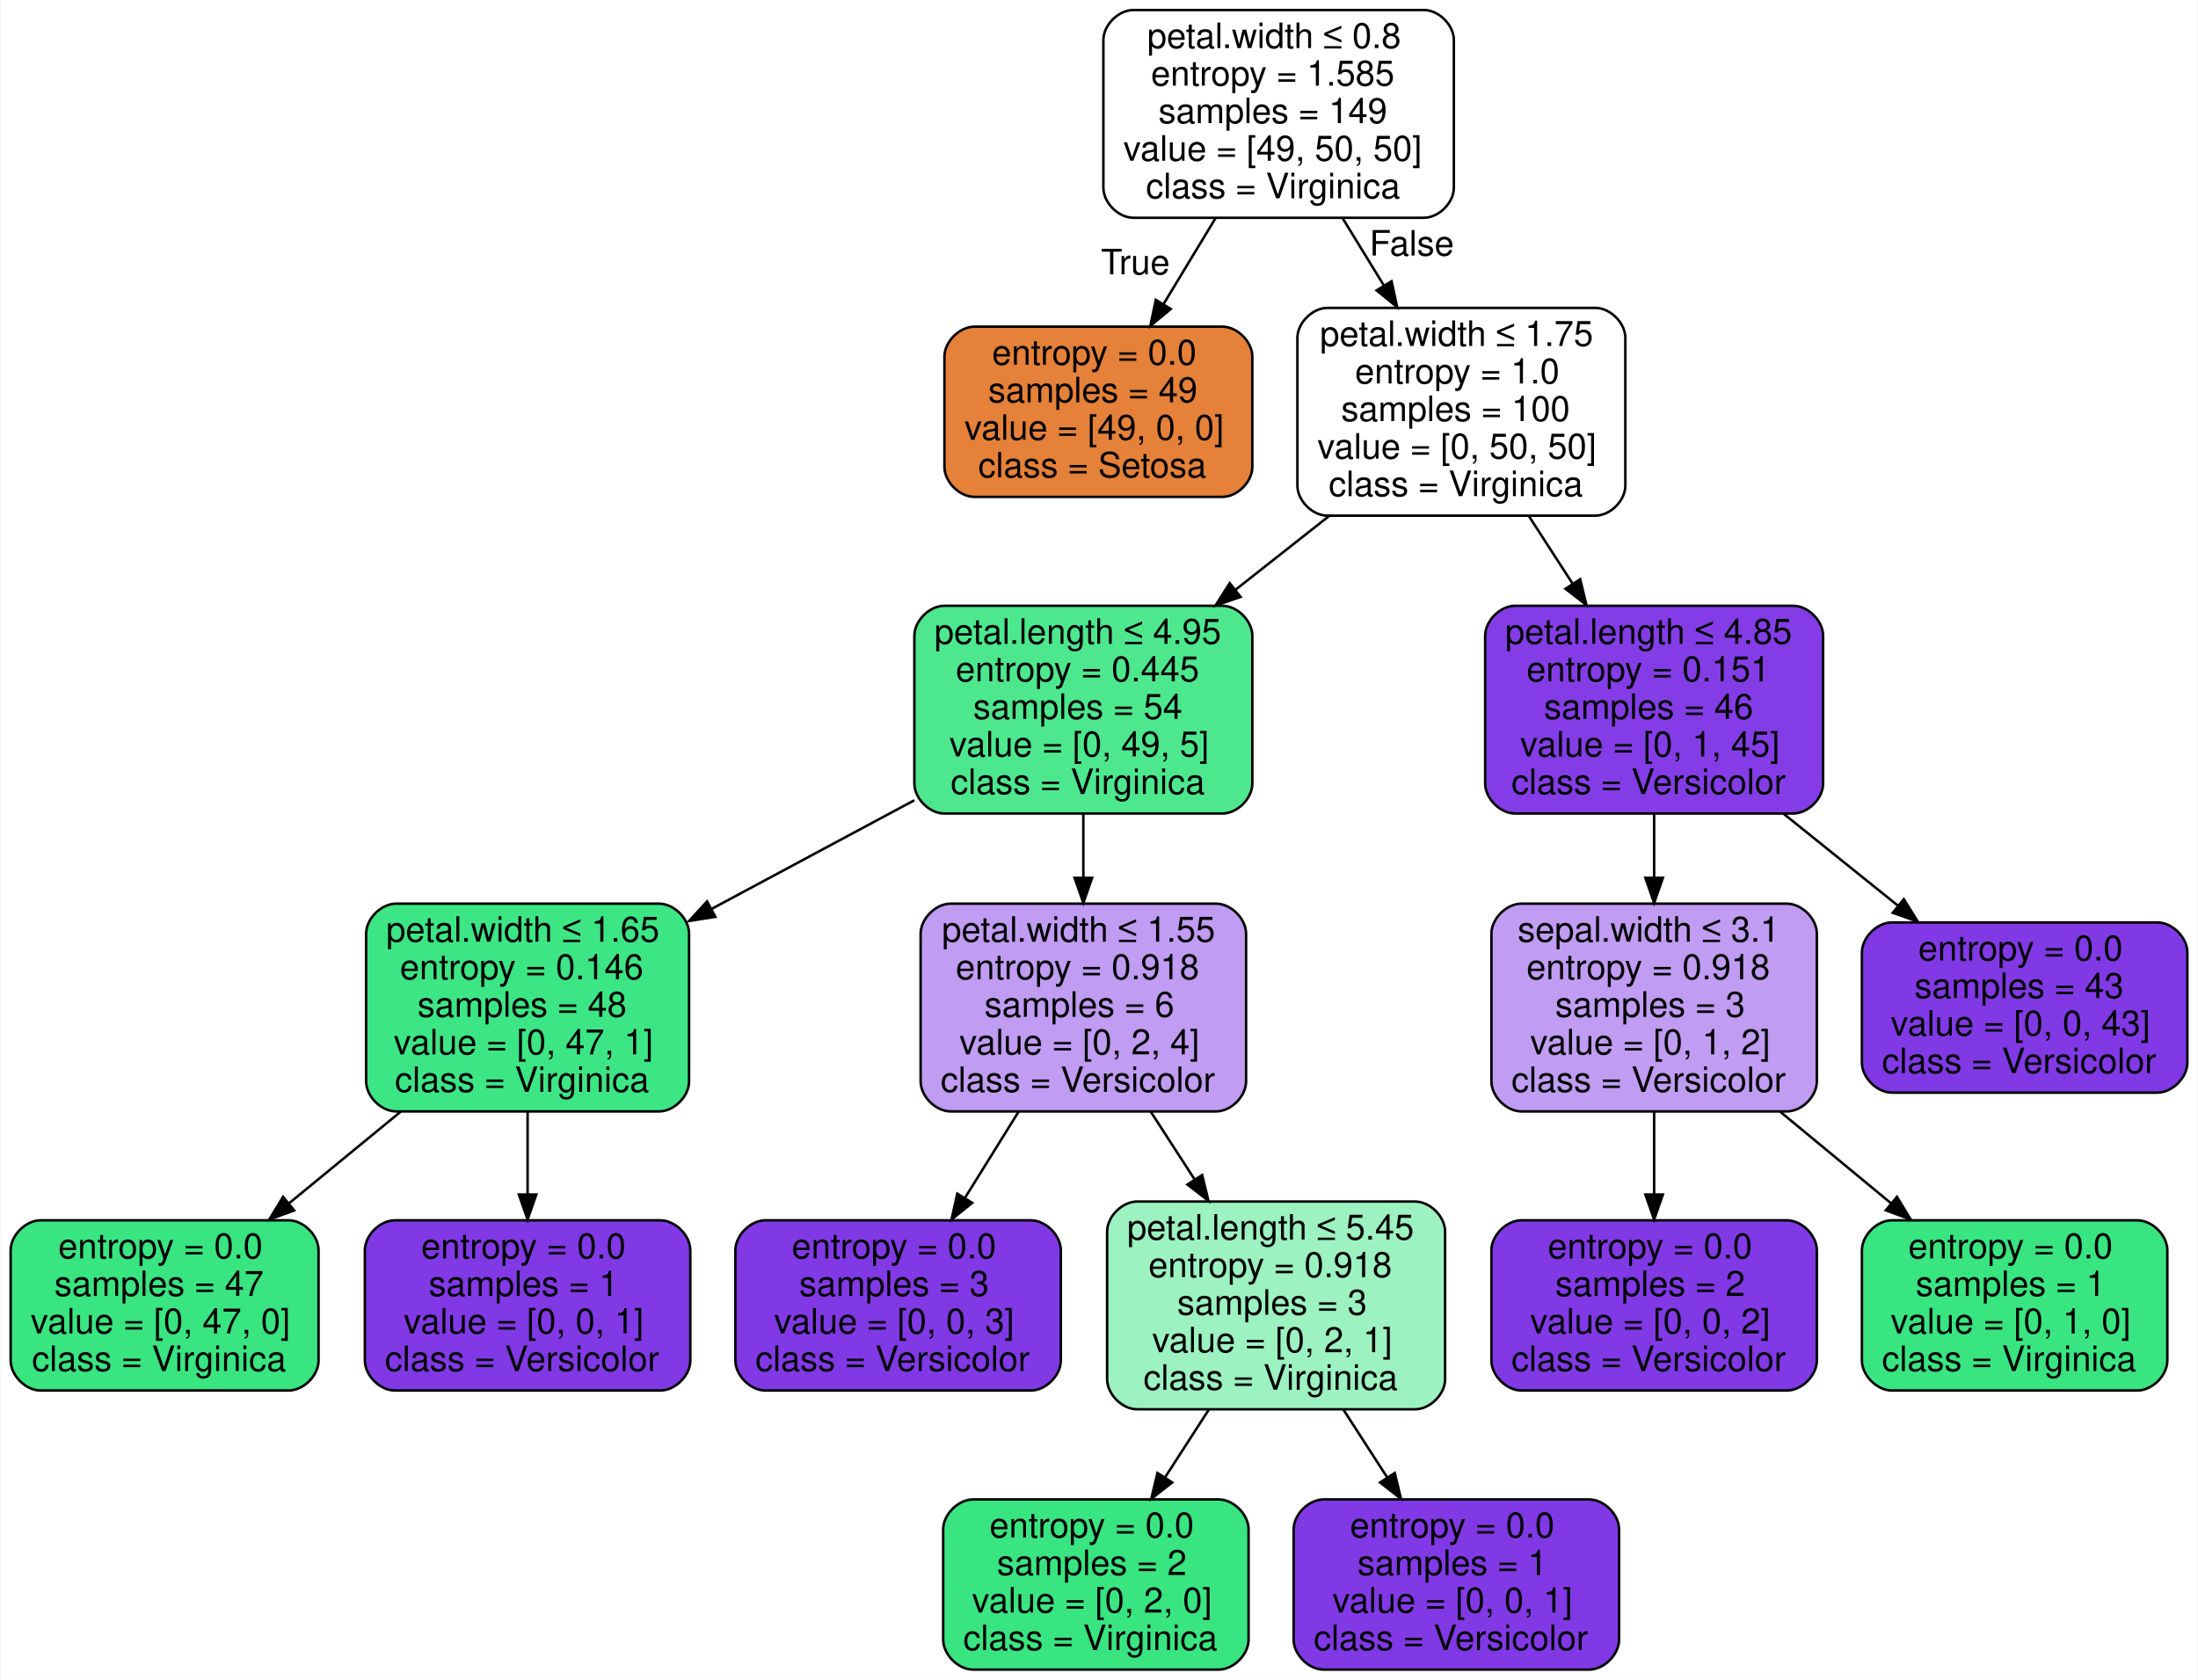
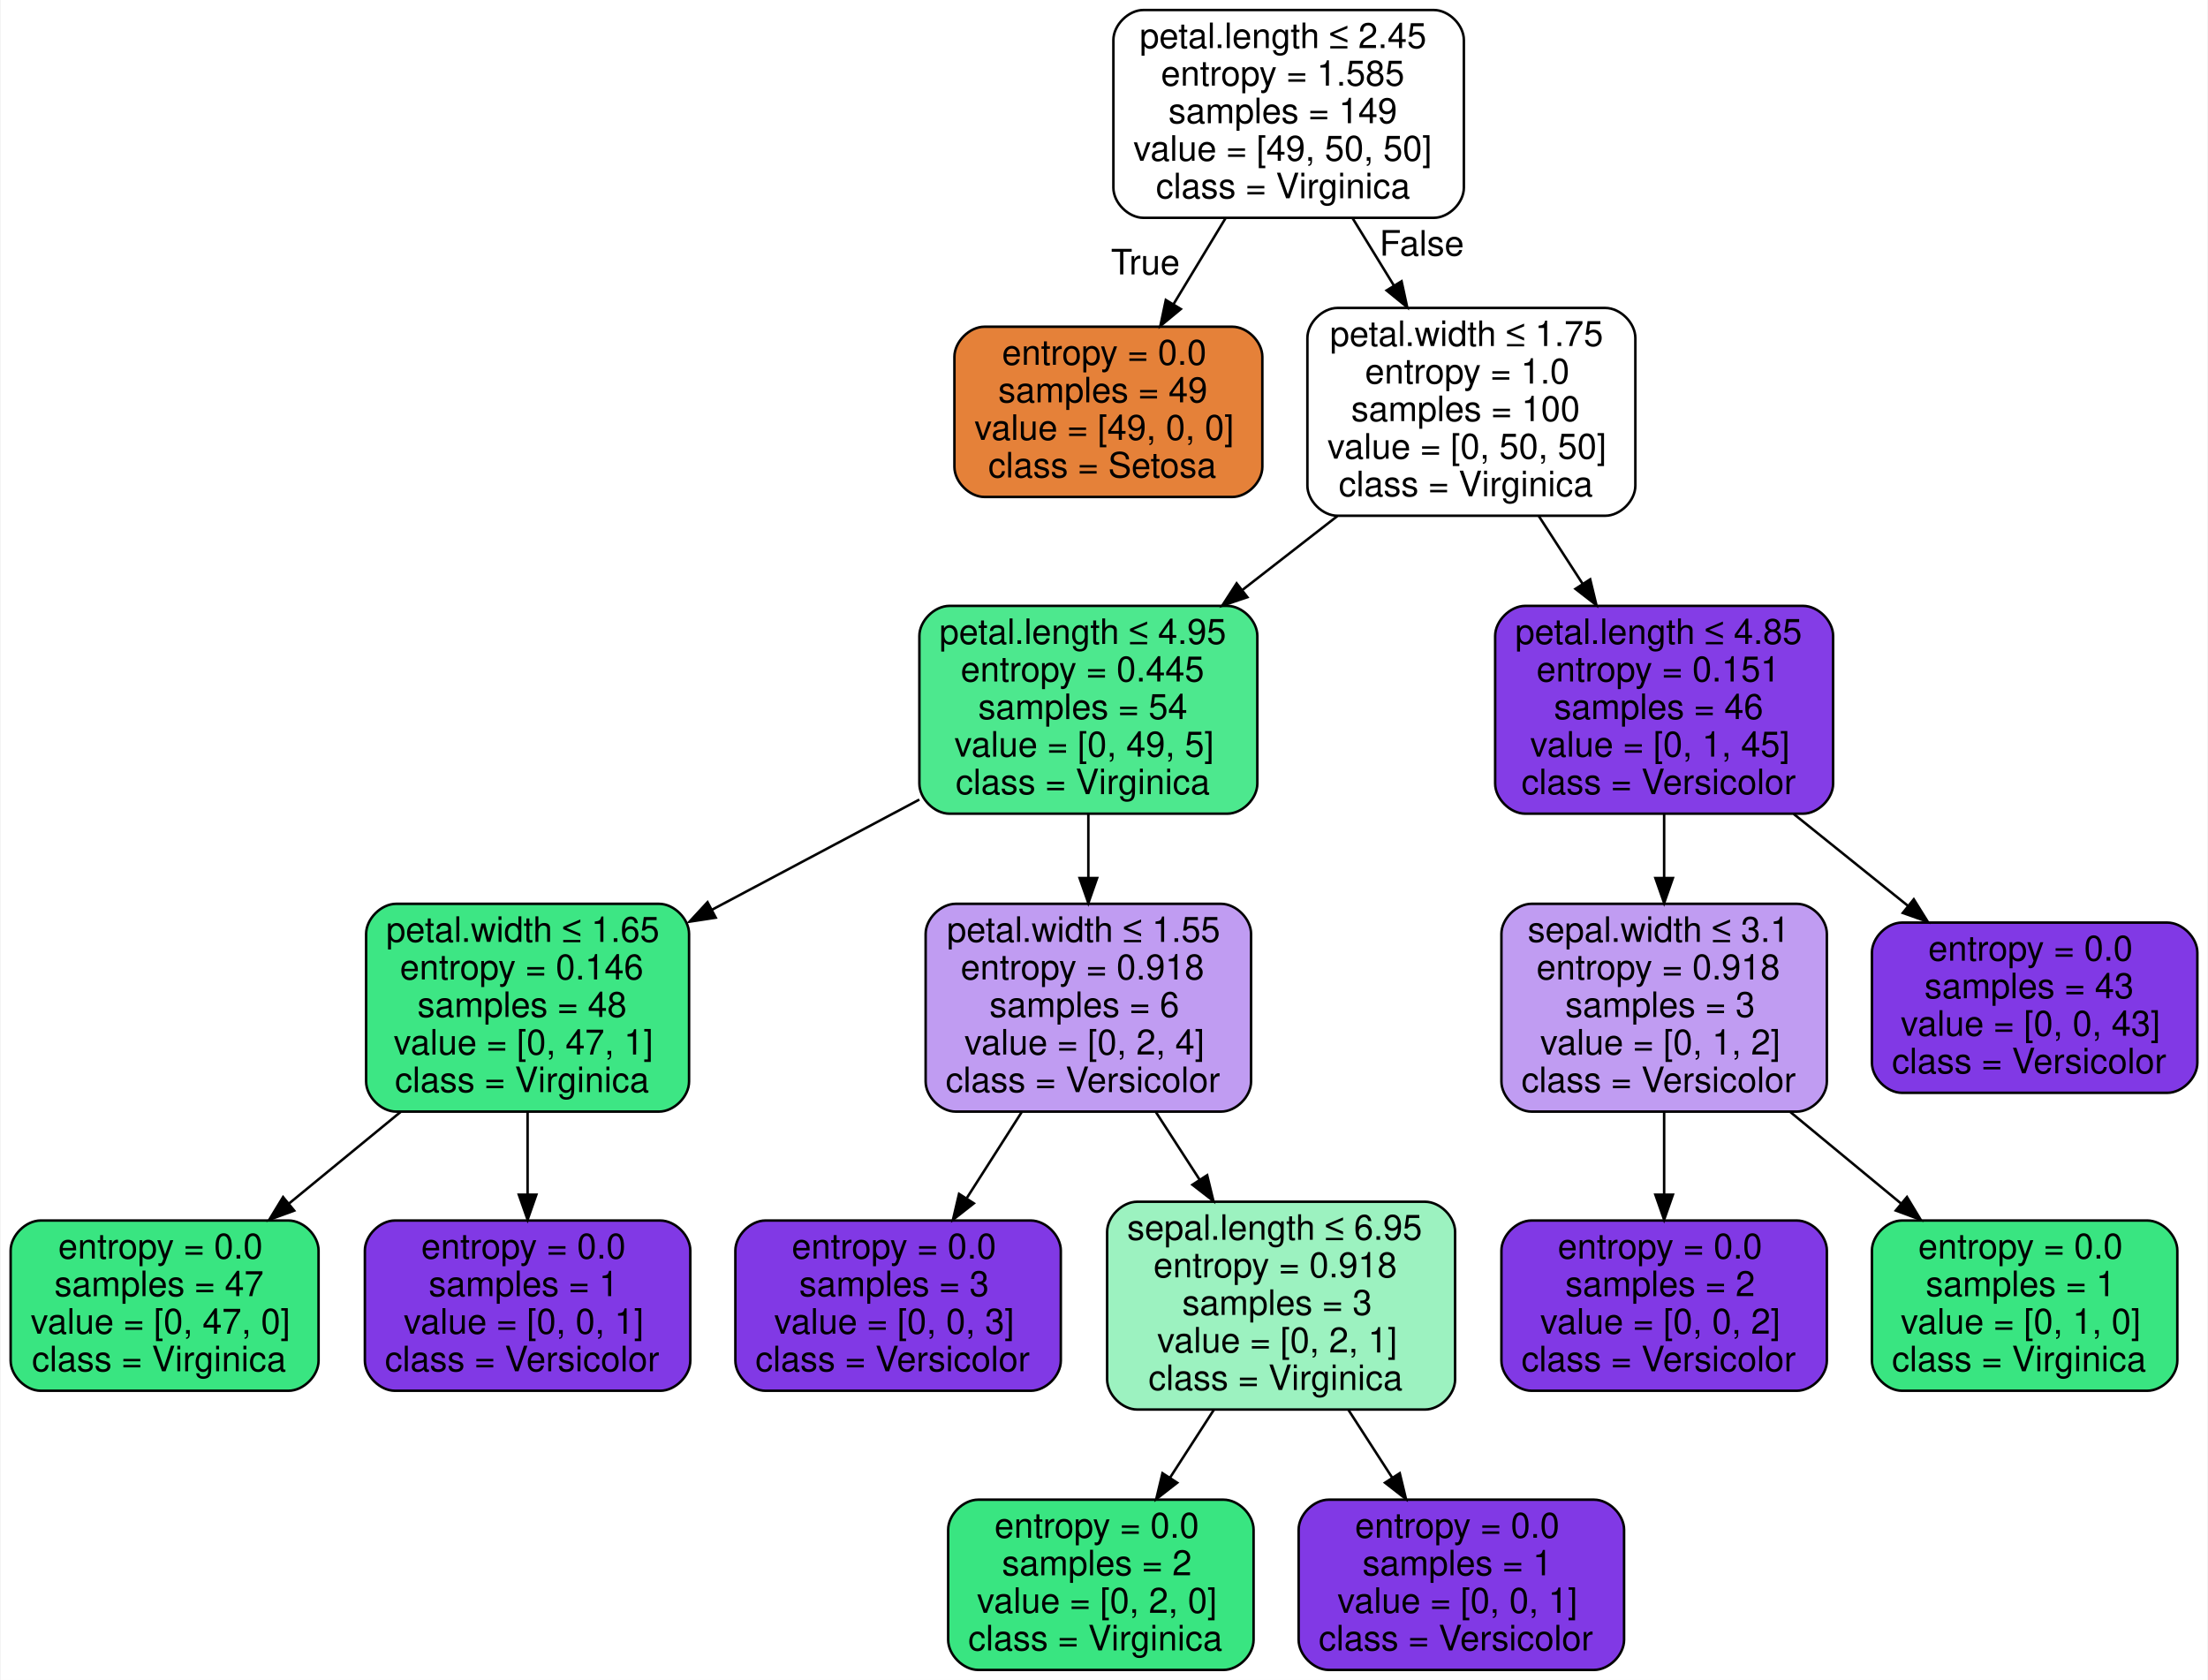
- <svg xmlns="http://www.w3.org/2000/svg" width="878pt" height="671pt" viewBox="0.00 0.00 877.50 671.00">
+ <svg xmlns="http://www.w3.org/2000/svg" width="882pt" height="671pt" viewBox="0.00 0.00 881.50 671.00">
  <g id="graph0" class="graph" transform="scale(1 1) rotate(0) translate(4 667)">
-     <polygon fill="#ffffff" stroke="transparent" points="-4,4 -4,-667 873.5,-667 873.5,4 -4,4" />
+     <polygon fill="#ffffff" stroke="transparent" points="-4,4 -4,-667 877.5,-667 877.5,4 -4,4" />
    <g id="node1" class="node">
-       <path fill="#ffffff" stroke="#000000" d="M564.5,-663C564.5,-663 448.5,-663 448.5,-663 442.5,-663 436.5,-657 436.5,-651 436.5,-651 436.5,-592 436.5,-592 436.5,-586 442.5,-580 448.5,-580 448.5,-580 564.5,-580 564.5,-580 570.5,-580 576.5,-586 576.5,-592 576.5,-592 576.5,-651 576.5,-651 576.5,-657 570.5,-663 564.5,-663" />
-       <text text-anchor="start" x="454" y="-647.8" font-family="Helvetica,sans-Serif" font-size="14.00" fill="#000000">petal.width ≤ 0.8</text>
-       <text text-anchor="start" x="455.5" y="-632.8" font-family="Helvetica,sans-Serif" font-size="14.00" fill="#000000">entropy = 1.585</text>
-       <text text-anchor="start" x="458.5" y="-617.8" font-family="Helvetica,sans-Serif" font-size="14.00" fill="#000000">samples = 149</text>
-       <text text-anchor="start" x="444.5" y="-602.8" font-family="Helvetica,sans-Serif" font-size="14.00" fill="#000000">value = [49, 50, 50]</text>
-       <text text-anchor="start" x="453.5" y="-587.8" font-family="Helvetica,sans-Serif" font-size="14.00" fill="#000000">class = Virginica</text>
+       <path fill="#ffffff" stroke="#000000" d="M568.5,-663C568.5,-663 452.5,-663 452.5,-663 446.5,-663 440.5,-657 440.5,-651 440.5,-651 440.5,-592 440.5,-592 440.5,-586 446.5,-580 452.5,-580 452.5,-580 568.5,-580 568.5,-580 574.5,-580 580.5,-586 580.5,-592 580.5,-592 580.5,-651 580.5,-651 580.5,-657 574.5,-663 568.5,-663" />
+       <text text-anchor="start" x="451" y="-647.8" font-family="Helvetica,sans-Serif" font-size="14.00" fill="#000000">petal.length ≤ 2.45</text>
+       <text text-anchor="start" x="459.5" y="-632.8" font-family="Helvetica,sans-Serif" font-size="14.00" fill="#000000">entropy = 1.585</text>
+       <text text-anchor="start" x="462.5" y="-617.8" font-family="Helvetica,sans-Serif" font-size="14.00" fill="#000000">samples = 149</text>
+       <text text-anchor="start" x="448.5" y="-602.8" font-family="Helvetica,sans-Serif" font-size="14.00" fill="#000000">value = [49, 50, 50]</text>
+       <text text-anchor="start" x="457.5" y="-587.8" font-family="Helvetica,sans-Serif" font-size="14.00" fill="#000000">class = Virginica</text>
    </g>
    <g id="node2" class="node">
-       <path fill="#e58139" stroke="#000000" d="M484,-536.5C484,-536.5 385,-536.5 385,-536.5 379,-536.5 373,-530.5 373,-524.5 373,-524.5 373,-480.5 373,-480.5 373,-474.5 379,-468.5 385,-468.5 385,-468.5 484,-468.5 484,-468.5 490,-468.5 496,-474.5 496,-480.5 496,-480.5 496,-524.5 496,-524.5 496,-530.5 490,-536.5 484,-536.5" />
-       <text text-anchor="start" x="392" y="-521.3" font-family="Helvetica,sans-Serif" font-size="14.00" fill="#000000">entropy = 0.0</text>
-       <text text-anchor="start" x="390.5" y="-506.3" font-family="Helvetica,sans-Serif" font-size="14.00" fill="#000000">samples = 49</text>
-       <text text-anchor="start" x="381" y="-491.3" font-family="Helvetica,sans-Serif" font-size="14.00" fill="#000000">value = [49, 0, 0]</text>
-       <text text-anchor="start" x="386.5" y="-476.3" font-family="Helvetica,sans-Serif" font-size="14.00" fill="#000000">class = Setosa</text>
+       <path fill="#e58139" stroke="#000000" d="M488,-536.5C488,-536.5 389,-536.5 389,-536.5 383,-536.5 377,-530.5 377,-524.5 377,-524.5 377,-480.5 377,-480.5 377,-474.5 383,-468.5 389,-468.5 389,-468.5 488,-468.5 488,-468.5 494,-468.5 500,-474.5 500,-480.5 500,-480.5 500,-524.5 500,-524.5 500,-530.5 494,-536.5 488,-536.5" />
+       <text text-anchor="start" x="396" y="-521.3" font-family="Helvetica,sans-Serif" font-size="14.00" fill="#000000">entropy = 0.0</text>
+       <text text-anchor="start" x="394.5" y="-506.3" font-family="Helvetica,sans-Serif" font-size="14.00" fill="#000000">samples = 49</text>
+       <text text-anchor="start" x="385" y="-491.3" font-family="Helvetica,sans-Serif" font-size="14.00" fill="#000000">value = [49, 0, 0]</text>
+       <text text-anchor="start" x="390.5" y="-476.3" font-family="Helvetica,sans-Serif" font-size="14.00" fill="#000000">class = Setosa</text>
    </g>
    <g id="edge1" class="edge">
-       <path fill="none" stroke="#000000" d="M481.318,-579.88C474.598,-568.774 467.324,-556.751 460.559,-545.569" />
-       <polygon fill="#000000" stroke="#000000" points="463.433,-543.559 455.262,-536.815 457.444,-547.183 463.433,-543.559" />
-       <text text-anchor="middle" x="449.288" y="-557.391" font-family="Helvetica,sans-Serif" font-size="14.00" fill="#000000">True</text>
+       <path fill="none" stroke="#000000" d="M485.318,-579.88C478.598,-568.774 471.324,-556.751 464.559,-545.569" />
+       <polygon fill="#000000" stroke="#000000" points="467.433,-543.559 459.262,-536.815 461.444,-547.183 467.433,-543.559" />
+       <text text-anchor="middle" x="453.288" y="-557.391" font-family="Helvetica,sans-Serif" font-size="14.00" fill="#000000">True</text>
    </g>
    <g id="node3" class="node">
-       <path fill="#ffffff" stroke="#000000" d="M633,-544C633,-544 526,-544 526,-544 520,-544 514,-538 514,-532 514,-532 514,-473 514,-473 514,-467 520,-461 526,-461 526,-461 633,-461 633,-461 639,-461 645,-467 645,-473 645,-473 645,-532 645,-532 645,-538 639,-544 633,-544" />
-       <text text-anchor="start" x="523" y="-528.8" font-family="Helvetica,sans-Serif" font-size="14.00" fill="#000000">petal.width ≤ 1.75</text>
-       <text text-anchor="start" x="537" y="-513.8" font-family="Helvetica,sans-Serif" font-size="14.00" fill="#000000">entropy = 1.0</text>
-       <text text-anchor="start" x="531.5" y="-498.8" font-family="Helvetica,sans-Serif" font-size="14.00" fill="#000000">samples = 100</text>
-       <text text-anchor="start" x="522" y="-483.8" font-family="Helvetica,sans-Serif" font-size="14.00" fill="#000000">value = [0, 50, 50]</text>
-       <text text-anchor="start" x="526.5" y="-468.8" font-family="Helvetica,sans-Serif" font-size="14.00" fill="#000000">class = Virginica</text>
+       <path fill="#ffffff" stroke="#000000" d="M637,-544C637,-544 530,-544 530,-544 524,-544 518,-538 518,-532 518,-532 518,-473 518,-473 518,-467 524,-461 530,-461 530,-461 637,-461 637,-461 643,-461 649,-467 649,-473 649,-473 649,-532 649,-532 649,-538 643,-544 637,-544" />
+       <text text-anchor="start" x="527" y="-528.8" font-family="Helvetica,sans-Serif" font-size="14.00" fill="#000000">petal.width ≤ 1.75</text>
+       <text text-anchor="start" x="541" y="-513.8" font-family="Helvetica,sans-Serif" font-size="14.00" fill="#000000">entropy = 1.0</text>
+       <text text-anchor="start" x="535.5" y="-498.8" font-family="Helvetica,sans-Serif" font-size="14.00" fill="#000000">samples = 100</text>
+       <text text-anchor="start" x="526" y="-483.8" font-family="Helvetica,sans-Serif" font-size="14.00" fill="#000000">value = [0, 50, 50]</text>
+       <text text-anchor="start" x="530.5" y="-468.8" font-family="Helvetica,sans-Serif" font-size="14.00" fill="#000000">class = Virginica</text>
    </g>
    <g id="edge2" class="edge">
-       <path fill="none" stroke="#000000" d="M532.032,-579.88C537.391,-571.143 543.098,-561.84 548.628,-552.825" />
-       <polygon fill="#000000" stroke="#000000" points="551.614,-554.652 553.859,-544.298 545.647,-550.992 551.614,-554.652" />
-       <text text-anchor="middle" x="559.684" y="-564.91" font-family="Helvetica,sans-Serif" font-size="14.00" fill="#000000">False</text>
+       <path fill="none" stroke="#000000" d="M536.032,-579.88C541.391,-571.143 547.098,-561.84 552.628,-552.825" />
+       <polygon fill="#000000" stroke="#000000" points="555.614,-554.652 557.859,-544.298 549.647,-550.992 555.614,-554.652" />
+       <text text-anchor="middle" x="563.684" y="-564.91" font-family="Helvetica,sans-Serif" font-size="14.00" fill="#000000">False</text>
    </g>
    <g id="node4" class="node">
-       <path fill="#4de88e" stroke="#000000" d="M484,-425C484,-425 373,-425 373,-425 367,-425 361,-419 361,-413 361,-413 361,-354 361,-354 361,-348 367,-342 373,-342 373,-342 484,-342 484,-342 490,-342 496,-348 496,-354 496,-354 496,-413 496,-413 496,-419 490,-425 484,-425" />
-       <text text-anchor="start" x="369" y="-409.8" font-family="Helvetica,sans-Serif" font-size="14.00" fill="#000000">petal.length ≤ 4.95</text>
-       <text text-anchor="start" x="377.5" y="-394.8" font-family="Helvetica,sans-Serif" font-size="14.00" fill="#000000">entropy = 0.445</text>
-       <text text-anchor="start" x="384.5" y="-379.8" font-family="Helvetica,sans-Serif" font-size="14.00" fill="#000000">samples = 54</text>
-       <text text-anchor="start" x="375" y="-364.8" font-family="Helvetica,sans-Serif" font-size="14.00" fill="#000000">value = [0, 49, 5]</text>
-       <text text-anchor="start" x="375.5" y="-349.8" font-family="Helvetica,sans-Serif" font-size="14.00" fill="#000000">class = Virginica</text>
+       <path fill="#4de88e" stroke="#000000" d="M486,-425C486,-425 375,-425 375,-425 369,-425 363,-419 363,-413 363,-413 363,-354 363,-354 363,-348 369,-342 375,-342 375,-342 486,-342 486,-342 492,-342 498,-348 498,-354 498,-354 498,-413 498,-413 498,-419 492,-425 486,-425" />
+       <text text-anchor="start" x="371" y="-409.8" font-family="Helvetica,sans-Serif" font-size="14.00" fill="#000000">petal.length ≤ 4.95</text>
+       <text text-anchor="start" x="379.5" y="-394.8" font-family="Helvetica,sans-Serif" font-size="14.00" fill="#000000">entropy = 0.445</text>
+       <text text-anchor="start" x="386.5" y="-379.8" font-family="Helvetica,sans-Serif" font-size="14.00" fill="#000000">samples = 54</text>
+       <text text-anchor="start" x="377" y="-364.8" font-family="Helvetica,sans-Serif" font-size="14.00" fill="#000000">value = [0, 49, 5]</text>
+       <text text-anchor="start" x="377.5" y="-349.8" font-family="Helvetica,sans-Serif" font-size="14.00" fill="#000000">class = Virginica</text>
    </g>
    <g id="edge3" class="edge">
-       <path fill="none" stroke="#000000" d="M526.688,-460.88C514.618,-451.368 501.696,-441.184 489.321,-431.432" />
-       <polygon fill="#000000" stroke="#000000" points="491.303,-428.538 481.283,-425.097 486.97,-434.036 491.303,-428.538" />
+       <path fill="none" stroke="#000000" d="M529.988,-460.88C517.759,-451.368 504.666,-441.184 492.127,-431.432" />
+       <polygon fill="#000000" stroke="#000000" points="494.024,-428.474 483.982,-425.097 489.726,-433.999 494.024,-428.474" />
    </g>
    <g id="node13" class="node">
-       <path fill="#843de6" stroke="#000000" d="M712,-425C712,-425 601,-425 601,-425 595,-425 589,-419 589,-413 589,-413 589,-354 589,-354 589,-348 595,-342 601,-342 601,-342 712,-342 712,-342 718,-342 724,-348 724,-354 724,-354 724,-413 724,-413 724,-419 718,-425 712,-425" />
-       <text text-anchor="start" x="597" y="-409.8" font-family="Helvetica,sans-Serif" font-size="14.00" fill="#000000">petal.length ≤ 4.85</text>
-       <text text-anchor="start" x="605.5" y="-394.8" font-family="Helvetica,sans-Serif" font-size="14.00" fill="#000000">entropy = 0.151</text>
-       <text text-anchor="start" x="612.5" y="-379.8" font-family="Helvetica,sans-Serif" font-size="14.00" fill="#000000">samples = 46</text>
-       <text text-anchor="start" x="603" y="-364.8" font-family="Helvetica,sans-Serif" font-size="14.00" fill="#000000">value = [0, 1, 45]</text>
-       <text text-anchor="start" x="599.5" y="-349.8" font-family="Helvetica,sans-Serif" font-size="14.00" fill="#000000">class = Versicolor</text>
+       <path fill="#843de6" stroke="#000000" d="M716,-425C716,-425 605,-425 605,-425 599,-425 593,-419 593,-413 593,-413 593,-354 593,-354 593,-348 599,-342 605,-342 605,-342 716,-342 716,-342 722,-342 728,-348 728,-354 728,-354 728,-413 728,-413 728,-419 722,-425 716,-425" />
+       <text text-anchor="start" x="601" y="-409.8" font-family="Helvetica,sans-Serif" font-size="14.00" fill="#000000">petal.length ≤ 4.85</text>
+       <text text-anchor="start" x="609.5" y="-394.8" font-family="Helvetica,sans-Serif" font-size="14.00" fill="#000000">entropy = 0.151</text>
+       <text text-anchor="start" x="616.5" y="-379.8" font-family="Helvetica,sans-Serif" font-size="14.00" fill="#000000">samples = 46</text>
+       <text text-anchor="start" x="607" y="-364.8" font-family="Helvetica,sans-Serif" font-size="14.00" fill="#000000">value = [0, 1, 45]</text>
+       <text text-anchor="start" x="603.5" y="-349.8" font-family="Helvetica,sans-Serif" font-size="14.00" fill="#000000">class = Versicolor</text>
    </g>
    <g id="edge12" class="edge">
-       <path fill="none" stroke="#000000" d="M606.431,-460.88C612.084,-452.143 618.103,-442.84 623.937,-433.825" />
-       <polygon fill="#000000" stroke="#000000" points="626.96,-435.595 629.454,-425.298 621.083,-431.792 626.96,-435.595" />
+       <path fill="none" stroke="#000000" d="M610.431,-460.88C616.084,-452.143 622.103,-442.84 627.937,-433.825" />
+       <polygon fill="#000000" stroke="#000000" points="630.96,-435.595 633.454,-425.298 625.083,-431.792 630.96,-435.595" />
    </g>
    <g id="node5" class="node">
      <path fill="#3de684" stroke="#000000" d="M259,-306C259,-306 154,-306 154,-306 148,-306 142,-300 142,-294 142,-294 142,-235 142,-235 142,-229 148,-223 154,-223 154,-223 259,-223 259,-223 265,-223 271,-229 271,-235 271,-235 271,-294 271,-294 271,-300 265,-306 259,-306" />
      <text text-anchor="start" x="150" y="-290.8" font-family="Helvetica,sans-Serif" font-size="14.00" fill="#000000">petal.width ≤ 1.65</text>
      <text text-anchor="start" x="155.5" y="-275.8" font-family="Helvetica,sans-Serif" font-size="14.00" fill="#000000">entropy = 0.146</text>
      <text text-anchor="start" x="162.5" y="-260.8" font-family="Helvetica,sans-Serif" font-size="14.00" fill="#000000">samples = 48</text>
      <text text-anchor="start" x="153" y="-245.8" font-family="Helvetica,sans-Serif" font-size="14.00" fill="#000000">value = [0, 47, 1]</text>
      <text text-anchor="start" x="153.5" y="-230.8" font-family="Helvetica,sans-Serif" font-size="14.00" fill="#000000">class = Virginica</text>
    </g>
    <g id="edge4" class="edge">
-       <path fill="none" stroke="#000000" d="M360.988,-347.311C335.428,-333.61 306.212,-317.949 280.117,-303.962" />
-       <polygon fill="#000000" stroke="#000000" points="281.496,-300.729 271.029,-299.09 278.188,-306.899 281.496,-300.729" />
+       <path fill="none" stroke="#000000" d="M362.989,-347.635C336.833,-333.739 306.811,-317.79 280.103,-303.602" />
+       <polygon fill="#000000" stroke="#000000" points="281.656,-300.464 271.183,-298.863 278.372,-306.646 281.656,-300.464" />
    </g>
    <g id="node8" class="node">
-       <path fill="#c09cf2" stroke="#000000" d="M481.5,-306C481.5,-306 375.5,-306 375.5,-306 369.5,-306 363.5,-300 363.5,-294 363.5,-294 363.5,-235 363.5,-235 363.5,-229 369.5,-223 375.5,-223 375.5,-223 481.5,-223 481.5,-223 487.5,-223 493.5,-229 493.5,-235 493.5,-235 493.5,-294 493.5,-294 493.5,-300 487.5,-306 481.5,-306" />
-       <text text-anchor="start" x="372" y="-290.8" font-family="Helvetica,sans-Serif" font-size="14.00" fill="#000000">petal.width ≤ 1.55</text>
-       <text text-anchor="start" x="377.5" y="-275.8" font-family="Helvetica,sans-Serif" font-size="14.00" fill="#000000">entropy = 0.918</text>
-       <text text-anchor="start" x="389" y="-260.8" font-family="Helvetica,sans-Serif" font-size="14.00" fill="#000000">samples = 6</text>
-       <text text-anchor="start" x="379" y="-245.8" font-family="Helvetica,sans-Serif" font-size="14.00" fill="#000000">value = [0, 2, 4]</text>
-       <text text-anchor="start" x="371.5" y="-230.8" font-family="Helvetica,sans-Serif" font-size="14.00" fill="#000000">class = Versicolor</text>
+       <path fill="#c09cf2" stroke="#000000" d="M483.5,-306C483.5,-306 377.5,-306 377.5,-306 371.5,-306 365.5,-300 365.5,-294 365.5,-294 365.5,-235 365.5,-235 365.5,-229 371.5,-223 377.5,-223 377.5,-223 483.5,-223 483.5,-223 489.5,-223 495.5,-229 495.5,-235 495.5,-235 495.5,-294 495.5,-294 495.5,-300 489.5,-306 483.5,-306" />
+       <text text-anchor="start" x="374" y="-290.8" font-family="Helvetica,sans-Serif" font-size="14.00" fill="#000000">petal.width ≤ 1.55</text>
+       <text text-anchor="start" x="379.5" y="-275.8" font-family="Helvetica,sans-Serif" font-size="14.00" fill="#000000">entropy = 0.918</text>
+       <text text-anchor="start" x="391" y="-260.8" font-family="Helvetica,sans-Serif" font-size="14.00" fill="#000000">samples = 6</text>
+       <text text-anchor="start" x="381" y="-245.8" font-family="Helvetica,sans-Serif" font-size="14.00" fill="#000000">value = [0, 2, 4]</text>
+       <text text-anchor="start" x="373.5" y="-230.8" font-family="Helvetica,sans-Serif" font-size="14.00" fill="#000000">class = Versicolor</text>
    </g>
    <g id="edge7" class="edge">
-       <path fill="none" stroke="#000000" d="M428.5,-341.88C428.5,-333.684 428.5,-324.989 428.5,-316.501" />
-       <polygon fill="#000000" stroke="#000000" points="432,-316.298 428.5,-306.298 425,-316.298 432,-316.298" />
+       <path fill="none" stroke="#000000" d="M430.5,-341.88C430.5,-333.684 430.5,-324.989 430.5,-316.501" />
+       <polygon fill="#000000" stroke="#000000" points="434,-316.298 430.5,-306.298 427,-316.298 434,-316.298" />
    </g>
    <g id="node6" class="node">
      <path fill="#39e581" stroke="#000000" d="M111,-179.5C111,-179.5 12,-179.5 12,-179.5 6,-179.5 0,-173.5 0,-167.5 0,-167.5 0,-123.5 0,-123.5 0,-117.5 6,-111.5 12,-111.5 12,-111.5 111,-111.5 111,-111.5 117,-111.5 123,-117.5 123,-123.5 123,-123.5 123,-167.5 123,-167.5 123,-173.5 117,-179.5 111,-179.5" />
      <text text-anchor="start" x="19" y="-164.3" font-family="Helvetica,sans-Serif" font-size="14.00" fill="#000000">entropy = 0.0</text>
      <text text-anchor="start" x="17.5" y="-149.3" font-family="Helvetica,sans-Serif" font-size="14.00" fill="#000000">samples = 47</text>
      <text text-anchor="start" x="8" y="-134.3" font-family="Helvetica,sans-Serif" font-size="14.00" fill="#000000">value = [0, 47, 0]</text>
      <text text-anchor="start" x="8.5" y="-119.3" font-family="Helvetica,sans-Serif" font-size="14.00" fill="#000000">class = Virginica</text>
    </g>
    <g id="edge5" class="edge">
      <path fill="none" stroke="#000000" d="M155.786,-222.88C141.316,-211.004 125.569,-198.08 111.162,-186.257" />
      <polygon fill="#000000" stroke="#000000" points="113.263,-183.453 103.312,-179.815 108.822,-188.864 113.263,-183.453" />
    </g>
    <g id="node7" class="node">
      <path fill="#8139e5" stroke="#000000" d="M259.5,-179.5C259.5,-179.5 153.5,-179.5 153.5,-179.5 147.5,-179.5 141.5,-173.5 141.5,-167.5 141.5,-167.5 141.5,-123.5 141.5,-123.5 141.5,-117.5 147.5,-111.5 153.5,-111.5 153.5,-111.5 259.5,-111.5 259.5,-111.5 265.5,-111.5 271.5,-117.5 271.5,-123.5 271.5,-123.5 271.5,-167.5 271.5,-167.5 271.5,-173.5 265.5,-179.5 259.5,-179.5" />
      <text text-anchor="start" x="164" y="-164.3" font-family="Helvetica,sans-Serif" font-size="14.00" fill="#000000">entropy = 0.0</text>
      <text text-anchor="start" x="167" y="-149.3" font-family="Helvetica,sans-Serif" font-size="14.00" fill="#000000">samples = 1</text>
      <text text-anchor="start" x="157" y="-134.3" font-family="Helvetica,sans-Serif" font-size="14.00" fill="#000000">value = [0, 0, 1]</text>
      <text text-anchor="start" x="149.5" y="-119.3" font-family="Helvetica,sans-Serif" font-size="14.00" fill="#000000">class = Versicolor</text>
    </g>
    <g id="edge6" class="edge">
      <path fill="none" stroke="#000000" d="M206.5,-222.88C206.5,-212.213 206.5,-200.702 206.5,-189.901" />
      <polygon fill="#000000" stroke="#000000" points="210,-189.815 206.5,-179.815 203,-189.815 210,-189.815" />
    </g>
    <g id="node9" class="node">
      <path fill="#8139e5" stroke="#000000" d="M407.5,-179.5C407.5,-179.5 301.5,-179.5 301.5,-179.5 295.5,-179.5 289.5,-173.5 289.5,-167.5 289.5,-167.5 289.5,-123.5 289.5,-123.5 289.5,-117.5 295.5,-111.5 301.5,-111.5 301.5,-111.5 407.5,-111.5 407.5,-111.5 413.5,-111.5 419.5,-117.5 419.5,-123.5 419.5,-123.5 419.5,-167.5 419.5,-167.5 419.5,-173.5 413.5,-179.5 407.5,-179.5" />
      <text text-anchor="start" x="312" y="-164.3" font-family="Helvetica,sans-Serif" font-size="14.00" fill="#000000">entropy = 0.0</text>
      <text text-anchor="start" x="315" y="-149.3" font-family="Helvetica,sans-Serif" font-size="14.00" fill="#000000">samples = 3</text>
      <text text-anchor="start" x="305" y="-134.3" font-family="Helvetica,sans-Serif" font-size="14.00" fill="#000000">value = [0, 0, 3]</text>
      <text text-anchor="start" x="297.5" y="-119.3" font-family="Helvetica,sans-Serif" font-size="14.00" fill="#000000">class = Versicolor</text>
    </g>
    <g id="edge8" class="edge">
-       <path fill="none" stroke="#000000" d="M402.618,-222.88C395.712,-211.774 388.236,-199.751 381.283,-188.569" />
-       <polygon fill="#000000" stroke="#000000" points="384.092,-186.459 375.839,-179.815 378.147,-190.155 384.092,-186.459" />
+       <path fill="none" stroke="#000000" d="M403.919,-222.88C396.826,-211.774 389.148,-199.751 382.006,-188.569" />
+       <polygon fill="#000000" stroke="#000000" points="384.748,-186.359 376.415,-179.815 378.848,-190.127 384.748,-186.359" />
    </g>
    <g id="node10" class="node">
-       <path fill="#9cf2c0" stroke="#000000" d="M561,-187C561,-187 450,-187 450,-187 444,-187 438,-181 438,-175 438,-175 438,-116 438,-116 438,-110 444,-104 450,-104 450,-104 561,-104 561,-104 567,-104 573,-110 573,-116 573,-116 573,-175 573,-175 573,-181 567,-187 561,-187" />
-       <text text-anchor="start" x="446" y="-171.8" font-family="Helvetica,sans-Serif" font-size="14.00" fill="#000000">petal.length ≤ 5.45</text>
-       <text text-anchor="start" x="454.5" y="-156.8" font-family="Helvetica,sans-Serif" font-size="14.00" fill="#000000">entropy = 0.918</text>
-       <text text-anchor="start" x="466" y="-141.8" font-family="Helvetica,sans-Serif" font-size="14.00" fill="#000000">samples = 3</text>
-       <text text-anchor="start" x="456" y="-126.8" font-family="Helvetica,sans-Serif" font-size="14.00" fill="#000000">value = [0, 2, 1]</text>
-       <text text-anchor="start" x="452.5" y="-111.8" font-family="Helvetica,sans-Serif" font-size="14.00" fill="#000000">class = Virginica</text>
+       <path fill="#9cf2c0" stroke="#000000" d="M565,-187C565,-187 450,-187 450,-187 444,-187 438,-181 438,-175 438,-175 438,-116 438,-116 438,-110 444,-104 450,-104 450,-104 565,-104 565,-104 571,-104 577,-110 577,-116 577,-116 577,-175 577,-175 577,-181 571,-187 565,-187" />
+       <text text-anchor="start" x="446" y="-171.8" font-family="Helvetica,sans-Serif" font-size="14.00" fill="#000000">sepal.length ≤ 6.95</text>
+       <text text-anchor="start" x="456.5" y="-156.8" font-family="Helvetica,sans-Serif" font-size="14.00" fill="#000000">entropy = 0.918</text>
+       <text text-anchor="start" x="468" y="-141.8" font-family="Helvetica,sans-Serif" font-size="14.00" fill="#000000">samples = 3</text>
+       <text text-anchor="start" x="458" y="-126.8" font-family="Helvetica,sans-Serif" font-size="14.00" fill="#000000">value = [0, 2, 1]</text>
+       <text text-anchor="start" x="454.5" y="-111.8" font-family="Helvetica,sans-Serif" font-size="14.00" fill="#000000">class = Virginica</text>
    </g>
    <g id="edge9" class="edge">
-       <path fill="none" stroke="#000000" d="M455.431,-222.88C461.084,-214.143 467.103,-204.84 472.937,-195.825" />
-       <polygon fill="#000000" stroke="#000000" points="475.96,-197.595 478.454,-187.298 470.083,-193.792 475.96,-197.595" />
+       <path fill="none" stroke="#000000" d="M457.431,-222.88C463.084,-214.143 469.103,-204.84 474.937,-195.825" />
+       <polygon fill="#000000" stroke="#000000" points="477.96,-197.595 480.454,-187.298 472.083,-193.792 477.96,-197.595" />
    </g>
    <g id="node11" class="node">
-       <path fill="#39e581" stroke="#000000" d="M482.5,-68C482.5,-68 384.5,-68 384.5,-68 378.5,-68 372.5,-62 372.5,-56 372.5,-56 372.5,-12 372.5,-12 372.5,-6 378.5,0 384.5,0 384.5,0 482.5,0 482.5,0 488.5,0 494.5,-6 494.5,-12 494.5,-12 494.5,-56 494.5,-56 494.5,-62 488.5,-68 482.5,-68" />
-       <text text-anchor="start" x="391" y="-52.8" font-family="Helvetica,sans-Serif" font-size="14.00" fill="#000000">entropy = 0.0</text>
-       <text text-anchor="start" x="394" y="-37.8" font-family="Helvetica,sans-Serif" font-size="14.00" fill="#000000">samples = 2</text>
-       <text text-anchor="start" x="384" y="-22.8" font-family="Helvetica,sans-Serif" font-size="14.00" fill="#000000">value = [0, 2, 0]</text>
-       <text text-anchor="start" x="380.5" y="-7.8" font-family="Helvetica,sans-Serif" font-size="14.00" fill="#000000">class = Virginica</text>
+       <path fill="#39e581" stroke="#000000" d="M484.5,-68C484.5,-68 386.5,-68 386.5,-68 380.5,-68 374.5,-62 374.5,-56 374.5,-56 374.5,-12 374.5,-12 374.5,-6 380.5,0 386.5,0 386.5,0 484.5,0 484.5,0 490.5,0 496.5,-6 496.5,-12 496.5,-12 496.5,-56 496.5,-56 496.5,-62 490.5,-68 484.5,-68" />
+       <text text-anchor="start" x="393" y="-52.8" font-family="Helvetica,sans-Serif" font-size="14.00" fill="#000000">entropy = 0.0</text>
+       <text text-anchor="start" x="396" y="-37.8" font-family="Helvetica,sans-Serif" font-size="14.00" fill="#000000">samples = 2</text>
+       <text text-anchor="start" x="386" y="-22.8" font-family="Helvetica,sans-Serif" font-size="14.00" fill="#000000">value = [0, 2, 0]</text>
+       <text text-anchor="start" x="382.5" y="-7.8" font-family="Helvetica,sans-Serif" font-size="14.00" fill="#000000">class = Virginica</text>
    </g>
    <g id="edge10" class="edge">
-       <path fill="none" stroke="#000000" d="M478.69,-103.981C472.933,-95.067 466.84,-85.631 461.056,-76.673" />
-       <polygon fill="#000000" stroke="#000000" points="463.99,-74.766 455.625,-68.264 458.11,-78.563 463.99,-74.766" />
+       <path fill="none" stroke="#000000" d="M480.69,-103.981C474.933,-95.067 468.84,-85.631 463.056,-76.673" />
+       <polygon fill="#000000" stroke="#000000" points="465.99,-74.766 457.625,-68.264 460.11,-78.563 465.99,-74.766" />
    </g>
    <g id="node12" class="node">
-       <path fill="#8139e5" stroke="#000000" d="M630.5,-68C630.5,-68 524.5,-68 524.5,-68 518.5,-68 512.5,-62 512.5,-56 512.5,-56 512.5,-12 512.5,-12 512.5,-6 518.5,0 524.5,0 524.5,0 630.5,0 630.5,0 636.5,0 642.5,-6 642.5,-12 642.5,-12 642.5,-56 642.5,-56 642.5,-62 636.5,-68 630.5,-68" />
-       <text text-anchor="start" x="535" y="-52.8" font-family="Helvetica,sans-Serif" font-size="14.00" fill="#000000">entropy = 0.0</text>
-       <text text-anchor="start" x="538" y="-37.8" font-family="Helvetica,sans-Serif" font-size="14.00" fill="#000000">samples = 1</text>
-       <text text-anchor="start" x="528" y="-22.8" font-family="Helvetica,sans-Serif" font-size="14.00" fill="#000000">value = [0, 0, 1]</text>
-       <text text-anchor="start" x="520.5" y="-7.8" font-family="Helvetica,sans-Serif" font-size="14.00" fill="#000000">class = Versicolor</text>
+       <path fill="#8139e5" stroke="#000000" d="M632.5,-68C632.5,-68 526.5,-68 526.5,-68 520.5,-68 514.5,-62 514.5,-56 514.5,-56 514.5,-12 514.5,-12 514.5,-6 520.5,0 526.5,0 526.5,0 632.5,0 632.5,0 638.5,0 644.5,-6 644.5,-12 644.5,-12 644.5,-56 644.5,-56 644.5,-62 638.5,-68 632.5,-68" />
+       <text text-anchor="start" x="537" y="-52.8" font-family="Helvetica,sans-Serif" font-size="14.00" fill="#000000">entropy = 0.0</text>
+       <text text-anchor="start" x="540" y="-37.8" font-family="Helvetica,sans-Serif" font-size="14.00" fill="#000000">samples = 1</text>
+       <text text-anchor="start" x="530" y="-22.8" font-family="Helvetica,sans-Serif" font-size="14.00" fill="#000000">value = [0, 0, 1]</text>
+       <text text-anchor="start" x="522.5" y="-7.8" font-family="Helvetica,sans-Serif" font-size="14.00" fill="#000000">class = Versicolor</text>
    </g>
    <g id="edge11" class="edge">
-       <path fill="none" stroke="#000000" d="M532.31,-103.981C538.067,-95.067 544.16,-85.631 549.944,-76.673" />
-       <polygon fill="#000000" stroke="#000000" points="552.89,-78.563 555.375,-68.264 547.01,-74.766 552.89,-78.563" />
+       <path fill="none" stroke="#000000" d="M534.31,-103.981C540.067,-95.067 546.16,-85.631 551.944,-76.673" />
+       <polygon fill="#000000" stroke="#000000" points="554.89,-78.563 557.375,-68.264 549.01,-74.766 554.89,-78.563" />
    </g>
    <g id="node14" class="node">
-       <path fill="#c09cf2" stroke="#000000" d="M709.5,-306C709.5,-306 603.5,-306 603.5,-306 597.5,-306 591.5,-300 591.5,-294 591.5,-294 591.5,-235 591.5,-235 591.5,-229 597.5,-223 603.5,-223 603.5,-223 709.5,-223 709.5,-223 715.5,-223 721.5,-229 721.5,-235 721.5,-235 721.5,-294 721.5,-294 721.5,-300 715.5,-306 709.5,-306" />
-       <text text-anchor="start" x="602" y="-290.8" font-family="Helvetica,sans-Serif" font-size="14.00" fill="#000000">sepal.width ≤ 3.1</text>
-       <text text-anchor="start" x="605.5" y="-275.8" font-family="Helvetica,sans-Serif" font-size="14.00" fill="#000000">entropy = 0.918</text>
-       <text text-anchor="start" x="617" y="-260.8" font-family="Helvetica,sans-Serif" font-size="14.00" fill="#000000">samples = 3</text>
-       <text text-anchor="start" x="607" y="-245.8" font-family="Helvetica,sans-Serif" font-size="14.00" fill="#000000">value = [0, 1, 2]</text>
-       <text text-anchor="start" x="599.5" y="-230.8" font-family="Helvetica,sans-Serif" font-size="14.00" fill="#000000">class = Versicolor</text>
+       <path fill="#c09cf2" stroke="#000000" d="M713.5,-306C713.5,-306 607.5,-306 607.5,-306 601.5,-306 595.5,-300 595.5,-294 595.5,-294 595.5,-235 595.5,-235 595.5,-229 601.5,-223 607.5,-223 607.5,-223 713.5,-223 713.5,-223 719.5,-223 725.5,-229 725.5,-235 725.5,-235 725.5,-294 725.5,-294 725.5,-300 719.5,-306 713.5,-306" />
+       <text text-anchor="start" x="606" y="-290.8" font-family="Helvetica,sans-Serif" font-size="14.00" fill="#000000">sepal.width ≤ 3.1</text>
+       <text text-anchor="start" x="609.5" y="-275.8" font-family="Helvetica,sans-Serif" font-size="14.00" fill="#000000">entropy = 0.918</text>
+       <text text-anchor="start" x="621" y="-260.8" font-family="Helvetica,sans-Serif" font-size="14.00" fill="#000000">samples = 3</text>
+       <text text-anchor="start" x="611" y="-245.8" font-family="Helvetica,sans-Serif" font-size="14.00" fill="#000000">value = [0, 1, 2]</text>
+       <text text-anchor="start" x="603.5" y="-230.8" font-family="Helvetica,sans-Serif" font-size="14.00" fill="#000000">class = Versicolor</text>
    </g>
    <g id="edge13" class="edge">
-       <path fill="none" stroke="#000000" d="M656.5,-341.88C656.5,-333.684 656.5,-324.989 656.5,-316.501" />
-       <polygon fill="#000000" stroke="#000000" points="660,-316.298 656.5,-306.298 653,-316.298 660,-316.298" />
+       <path fill="none" stroke="#000000" d="M660.5,-341.88C660.5,-333.684 660.5,-324.989 660.5,-316.501" />
+       <polygon fill="#000000" stroke="#000000" points="664,-316.298 660.5,-306.298 657,-316.298 664,-316.298" />
    </g>
    <g id="node17" class="node">
-       <path fill="#8139e5" stroke="#000000" d="M857.5,-298.5C857.5,-298.5 751.5,-298.5 751.5,-298.5 745.5,-298.5 739.5,-292.5 739.5,-286.5 739.5,-286.5 739.5,-242.5 739.5,-242.5 739.5,-236.5 745.5,-230.5 751.5,-230.5 751.5,-230.5 857.5,-230.5 857.5,-230.5 863.5,-230.5 869.5,-236.5 869.5,-242.5 869.5,-242.5 869.5,-286.5 869.5,-286.5 869.5,-292.5 863.5,-298.5 857.5,-298.5" />
-       <text text-anchor="start" x="762" y="-283.3" font-family="Helvetica,sans-Serif" font-size="14.00" fill="#000000">entropy = 0.0</text>
-       <text text-anchor="start" x="760.5" y="-268.3" font-family="Helvetica,sans-Serif" font-size="14.00" fill="#000000">samples = 43</text>
-       <text text-anchor="start" x="751" y="-253.3" font-family="Helvetica,sans-Serif" font-size="14.00" fill="#000000">value = [0, 0, 43]</text>
-       <text text-anchor="start" x="747.5" y="-238.3" font-family="Helvetica,sans-Serif" font-size="14.00" fill="#000000">class = Versicolor</text>
+       <path fill="#8139e5" stroke="#000000" d="M861.5,-298.5C861.5,-298.5 755.5,-298.5 755.5,-298.5 749.5,-298.5 743.5,-292.5 743.5,-286.5 743.5,-286.5 743.5,-242.5 743.5,-242.5 743.5,-236.5 749.5,-230.5 755.5,-230.5 755.5,-230.5 861.5,-230.5 861.5,-230.5 867.5,-230.5 873.5,-236.5 873.5,-242.5 873.5,-242.5 873.5,-286.5 873.5,-286.5 873.5,-292.5 867.5,-298.5 861.5,-298.5" />
+       <text text-anchor="start" x="766" y="-283.3" font-family="Helvetica,sans-Serif" font-size="14.00" fill="#000000">entropy = 0.0</text>
+       <text text-anchor="start" x="764.5" y="-268.3" font-family="Helvetica,sans-Serif" font-size="14.00" fill="#000000">samples = 43</text>
+       <text text-anchor="start" x="755" y="-253.3" font-family="Helvetica,sans-Serif" font-size="14.00" fill="#000000">value = [0, 0, 43]</text>
+       <text text-anchor="start" x="751.5" y="-238.3" font-family="Helvetica,sans-Serif" font-size="14.00" fill="#000000">class = Versicolor</text>
    </g>
    <g id="edge16" class="edge">
-       <path fill="none" stroke="#000000" d="M708.263,-341.88C723.033,-330.004 739.106,-317.08 753.811,-305.257" />
-       <polygon fill="#000000" stroke="#000000" points="756.222,-307.809 761.823,-298.815 751.836,-302.353 756.222,-307.809" />
+       <path fill="none" stroke="#000000" d="M712.263,-341.88C727.033,-330.004 743.106,-317.08 757.811,-305.257" />
+       <polygon fill="#000000" stroke="#000000" points="760.222,-307.809 765.823,-298.815 755.836,-302.353 760.222,-307.809" />
    </g>
    <g id="node15" class="node">
-       <path fill="#8139e5" stroke="#000000" d="M709.5,-179.5C709.5,-179.5 603.5,-179.5 603.5,-179.5 597.5,-179.5 591.5,-173.5 591.5,-167.5 591.5,-167.5 591.5,-123.5 591.5,-123.5 591.5,-117.5 597.5,-111.5 603.5,-111.5 603.5,-111.5 709.5,-111.5 709.5,-111.5 715.5,-111.5 721.5,-117.5 721.5,-123.5 721.5,-123.5 721.5,-167.5 721.5,-167.5 721.5,-173.5 715.5,-179.5 709.5,-179.5" />
-       <text text-anchor="start" x="614" y="-164.3" font-family="Helvetica,sans-Serif" font-size="14.00" fill="#000000">entropy = 0.0</text>
-       <text text-anchor="start" x="617" y="-149.3" font-family="Helvetica,sans-Serif" font-size="14.00" fill="#000000">samples = 2</text>
-       <text text-anchor="start" x="607" y="-134.3" font-family="Helvetica,sans-Serif" font-size="14.00" fill="#000000">value = [0, 0, 2]</text>
-       <text text-anchor="start" x="599.5" y="-119.3" font-family="Helvetica,sans-Serif" font-size="14.00" fill="#000000">class = Versicolor</text>
+       <path fill="#8139e5" stroke="#000000" d="M713.5,-179.5C713.5,-179.5 607.5,-179.5 607.5,-179.5 601.5,-179.5 595.5,-173.5 595.5,-167.5 595.5,-167.5 595.5,-123.5 595.5,-123.5 595.5,-117.5 601.5,-111.5 607.5,-111.5 607.5,-111.5 713.5,-111.5 713.5,-111.5 719.5,-111.5 725.5,-117.5 725.5,-123.5 725.5,-123.5 725.5,-167.5 725.5,-167.5 725.5,-173.5 719.5,-179.5 713.5,-179.5" />
+       <text text-anchor="start" x="618" y="-164.3" font-family="Helvetica,sans-Serif" font-size="14.00" fill="#000000">entropy = 0.0</text>
+       <text text-anchor="start" x="621" y="-149.3" font-family="Helvetica,sans-Serif" font-size="14.00" fill="#000000">samples = 2</text>
+       <text text-anchor="start" x="611" y="-134.3" font-family="Helvetica,sans-Serif" font-size="14.00" fill="#000000">value = [0, 0, 2]</text>
+       <text text-anchor="start" x="603.5" y="-119.3" font-family="Helvetica,sans-Serif" font-size="14.00" fill="#000000">class = Versicolor</text>
    </g>
    <g id="edge14" class="edge">
-       <path fill="none" stroke="#000000" d="M656.5,-222.88C656.5,-212.213 656.5,-200.702 656.5,-189.901" />
-       <polygon fill="#000000" stroke="#000000" points="660,-189.815 656.5,-179.815 653,-189.815 660,-189.815" />
+       <path fill="none" stroke="#000000" d="M660.5,-222.88C660.5,-212.213 660.5,-200.702 660.5,-189.901" />
+       <polygon fill="#000000" stroke="#000000" points="664,-189.815 660.5,-179.815 657,-189.815 664,-189.815" />
    </g>
    <g id="node16" class="node">
-       <path fill="#39e581" stroke="#000000" d="M849.5,-179.5C849.5,-179.5 751.5,-179.5 751.5,-179.5 745.5,-179.5 739.5,-173.5 739.5,-167.5 739.5,-167.5 739.5,-123.5 739.5,-123.5 739.5,-117.5 745.5,-111.5 751.5,-111.5 751.5,-111.5 849.5,-111.5 849.5,-111.5 855.5,-111.5 861.5,-117.5 861.5,-123.5 861.5,-123.5 861.5,-167.5 861.5,-167.5 861.5,-173.5 855.5,-179.5 849.5,-179.5" />
-       <text text-anchor="start" x="758" y="-164.3" font-family="Helvetica,sans-Serif" font-size="14.00" fill="#000000">entropy = 0.0</text>
-       <text text-anchor="start" x="761" y="-149.3" font-family="Helvetica,sans-Serif" font-size="14.00" fill="#000000">samples = 1</text>
-       <text text-anchor="start" x="751" y="-134.3" font-family="Helvetica,sans-Serif" font-size="14.00" fill="#000000">value = [0, 1, 0]</text>
-       <text text-anchor="start" x="747.5" y="-119.3" font-family="Helvetica,sans-Serif" font-size="14.00" fill="#000000">class = Virginica</text>
+       <path fill="#39e581" stroke="#000000" d="M853.5,-179.5C853.5,-179.5 755.5,-179.5 755.5,-179.5 749.5,-179.5 743.5,-173.5 743.5,-167.5 743.5,-167.5 743.5,-123.5 743.5,-123.5 743.5,-117.5 749.5,-111.5 755.5,-111.5 755.5,-111.5 853.5,-111.5 853.5,-111.5 859.5,-111.5 865.5,-117.5 865.5,-123.5 865.5,-123.5 865.5,-167.5 865.5,-167.5 865.5,-173.5 859.5,-179.5 853.5,-179.5" />
+       <text text-anchor="start" x="762" y="-164.3" font-family="Helvetica,sans-Serif" font-size="14.00" fill="#000000">entropy = 0.0</text>
+       <text text-anchor="start" x="765" y="-149.3" font-family="Helvetica,sans-Serif" font-size="14.00" fill="#000000">samples = 1</text>
+       <text text-anchor="start" x="755" y="-134.3" font-family="Helvetica,sans-Serif" font-size="14.00" fill="#000000">value = [0, 1, 0]</text>
+       <text text-anchor="start" x="751.5" y="-119.3" font-family="Helvetica,sans-Serif" font-size="14.00" fill="#000000">class = Virginica</text>
    </g>
    <g id="edge15" class="edge">
-       <path fill="none" stroke="#000000" d="M706.864,-222.88C721.235,-211.004 736.873,-198.08 751.181,-186.257" />
-       <polygon fill="#000000" stroke="#000000" points="753.497,-188.883 758.976,-179.815 749.038,-183.487 753.497,-188.883" />
+       <path fill="none" stroke="#000000" d="M710.864,-222.88C725.235,-211.004 740.873,-198.08 755.181,-186.257" />
+       <polygon fill="#000000" stroke="#000000" points="757.497,-188.883 762.976,-179.815 753.038,-183.487 757.497,-188.883" />
    </g>
  </g>
</svg>
